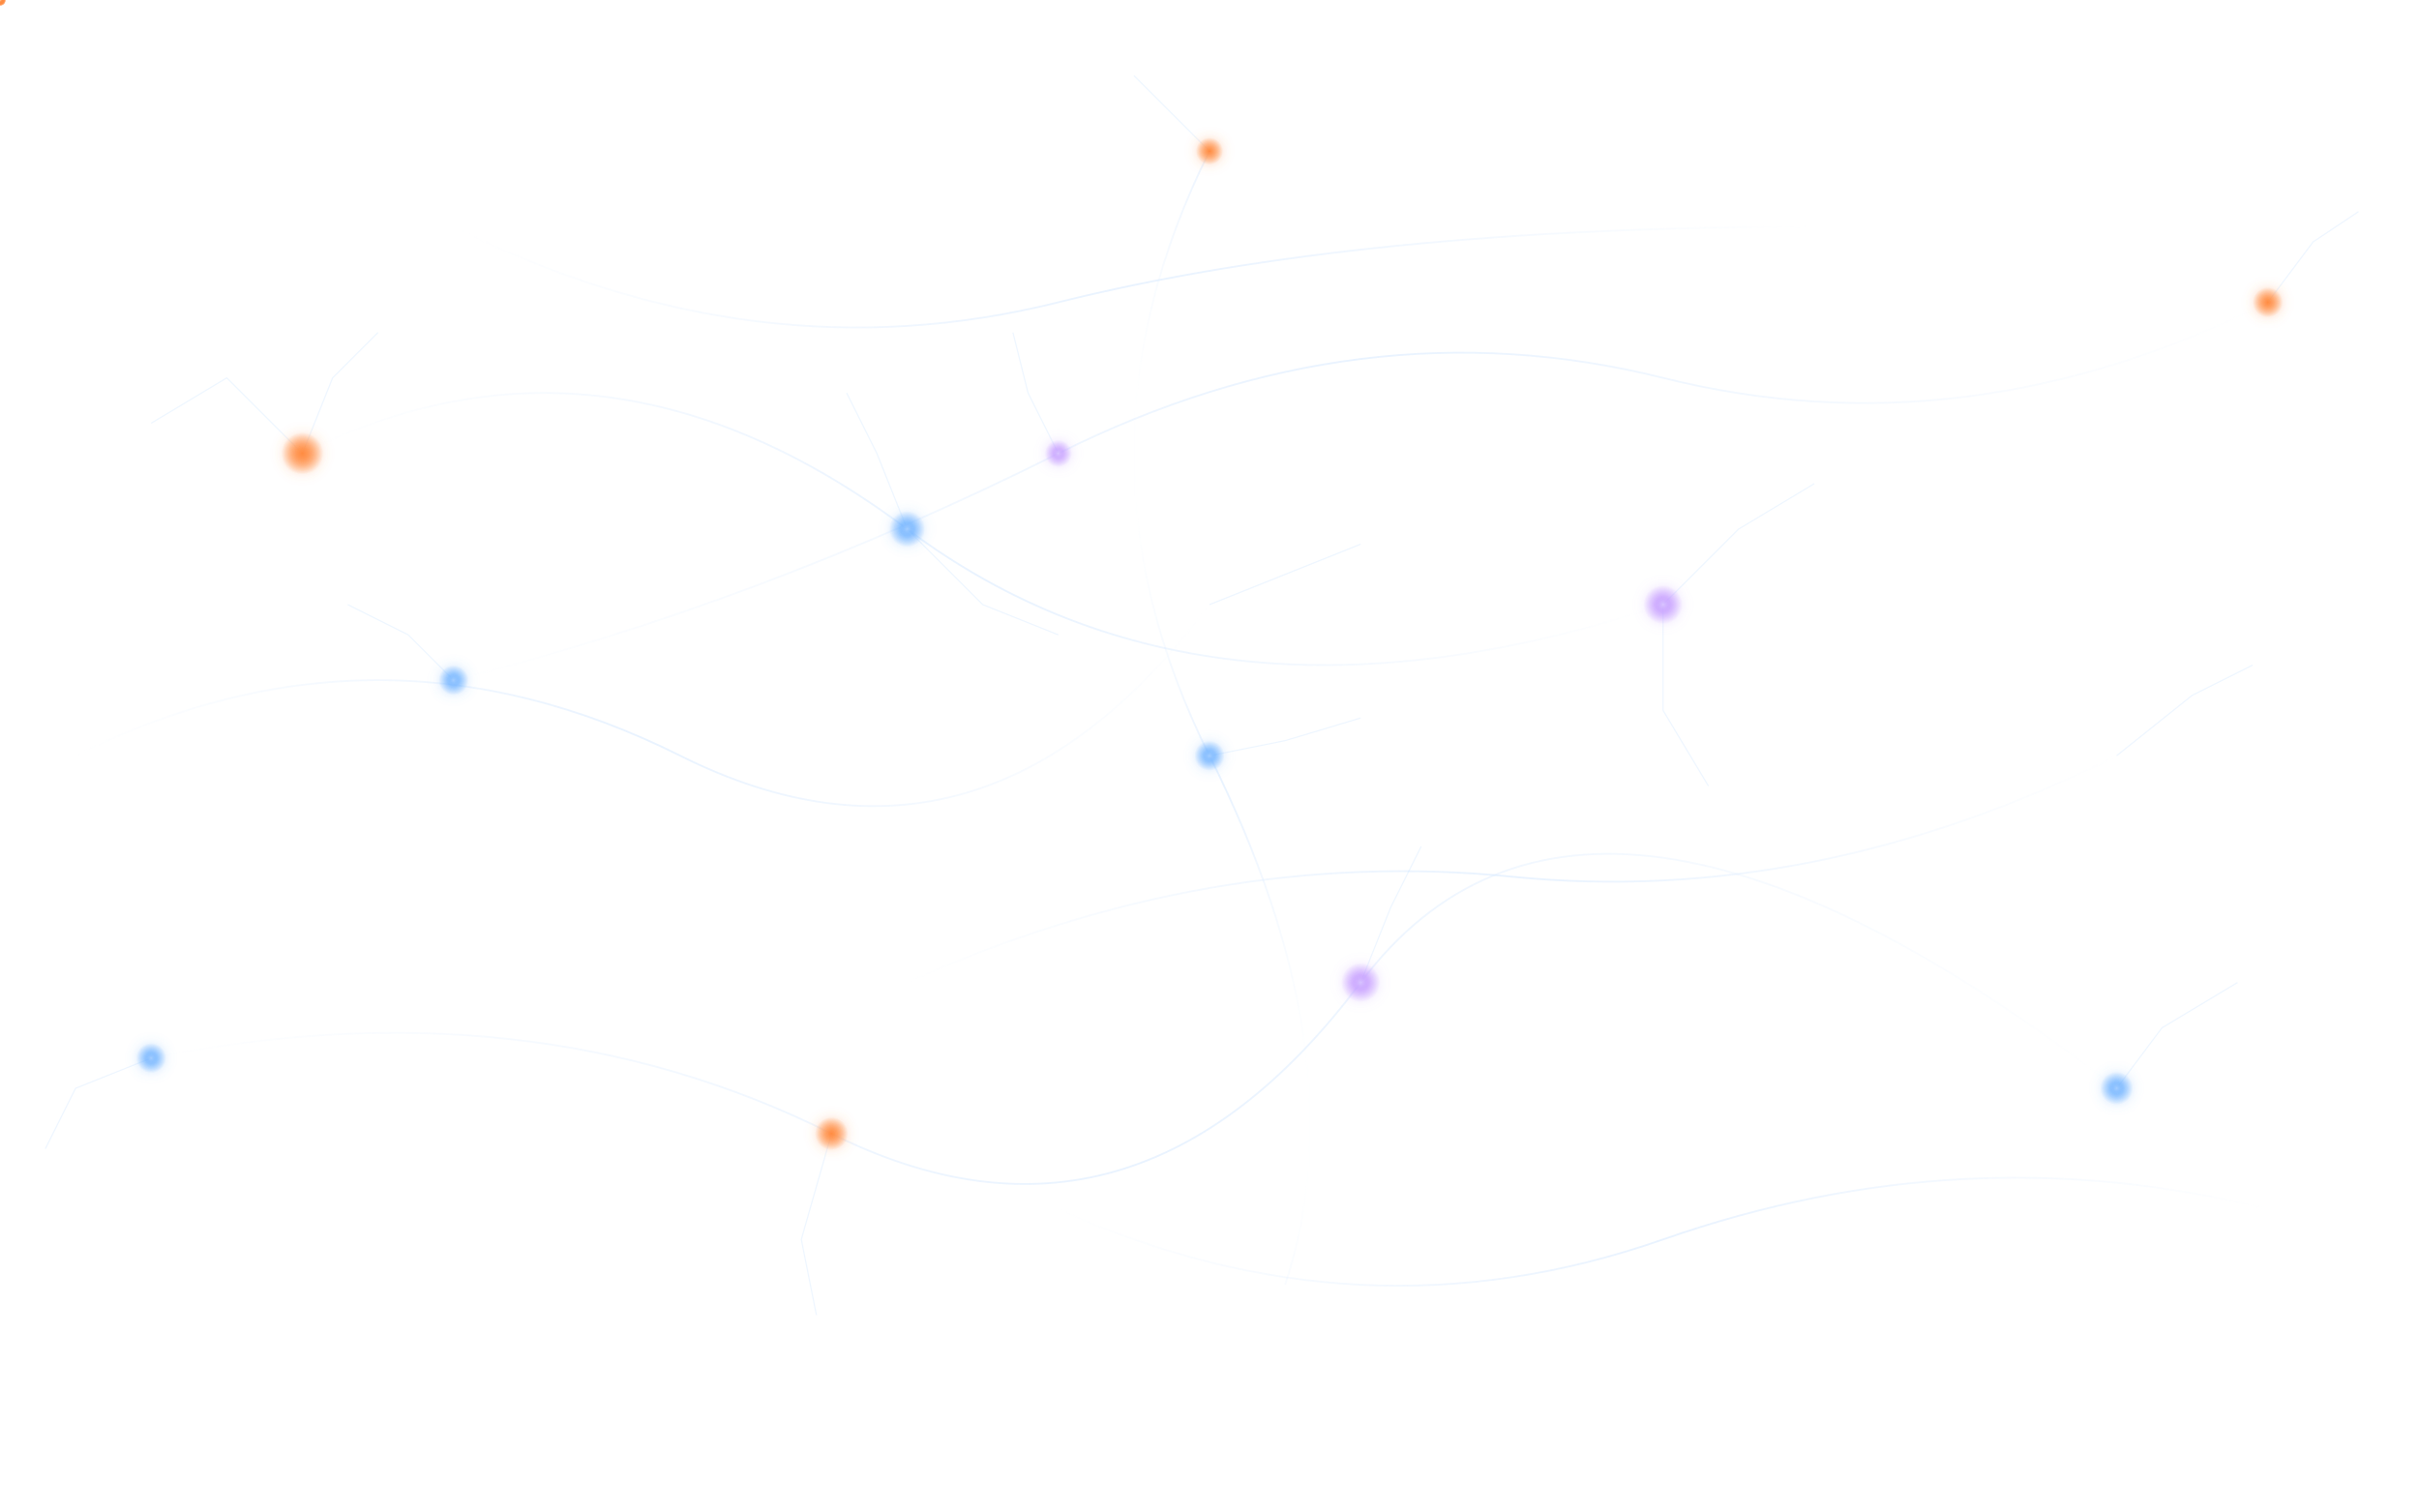
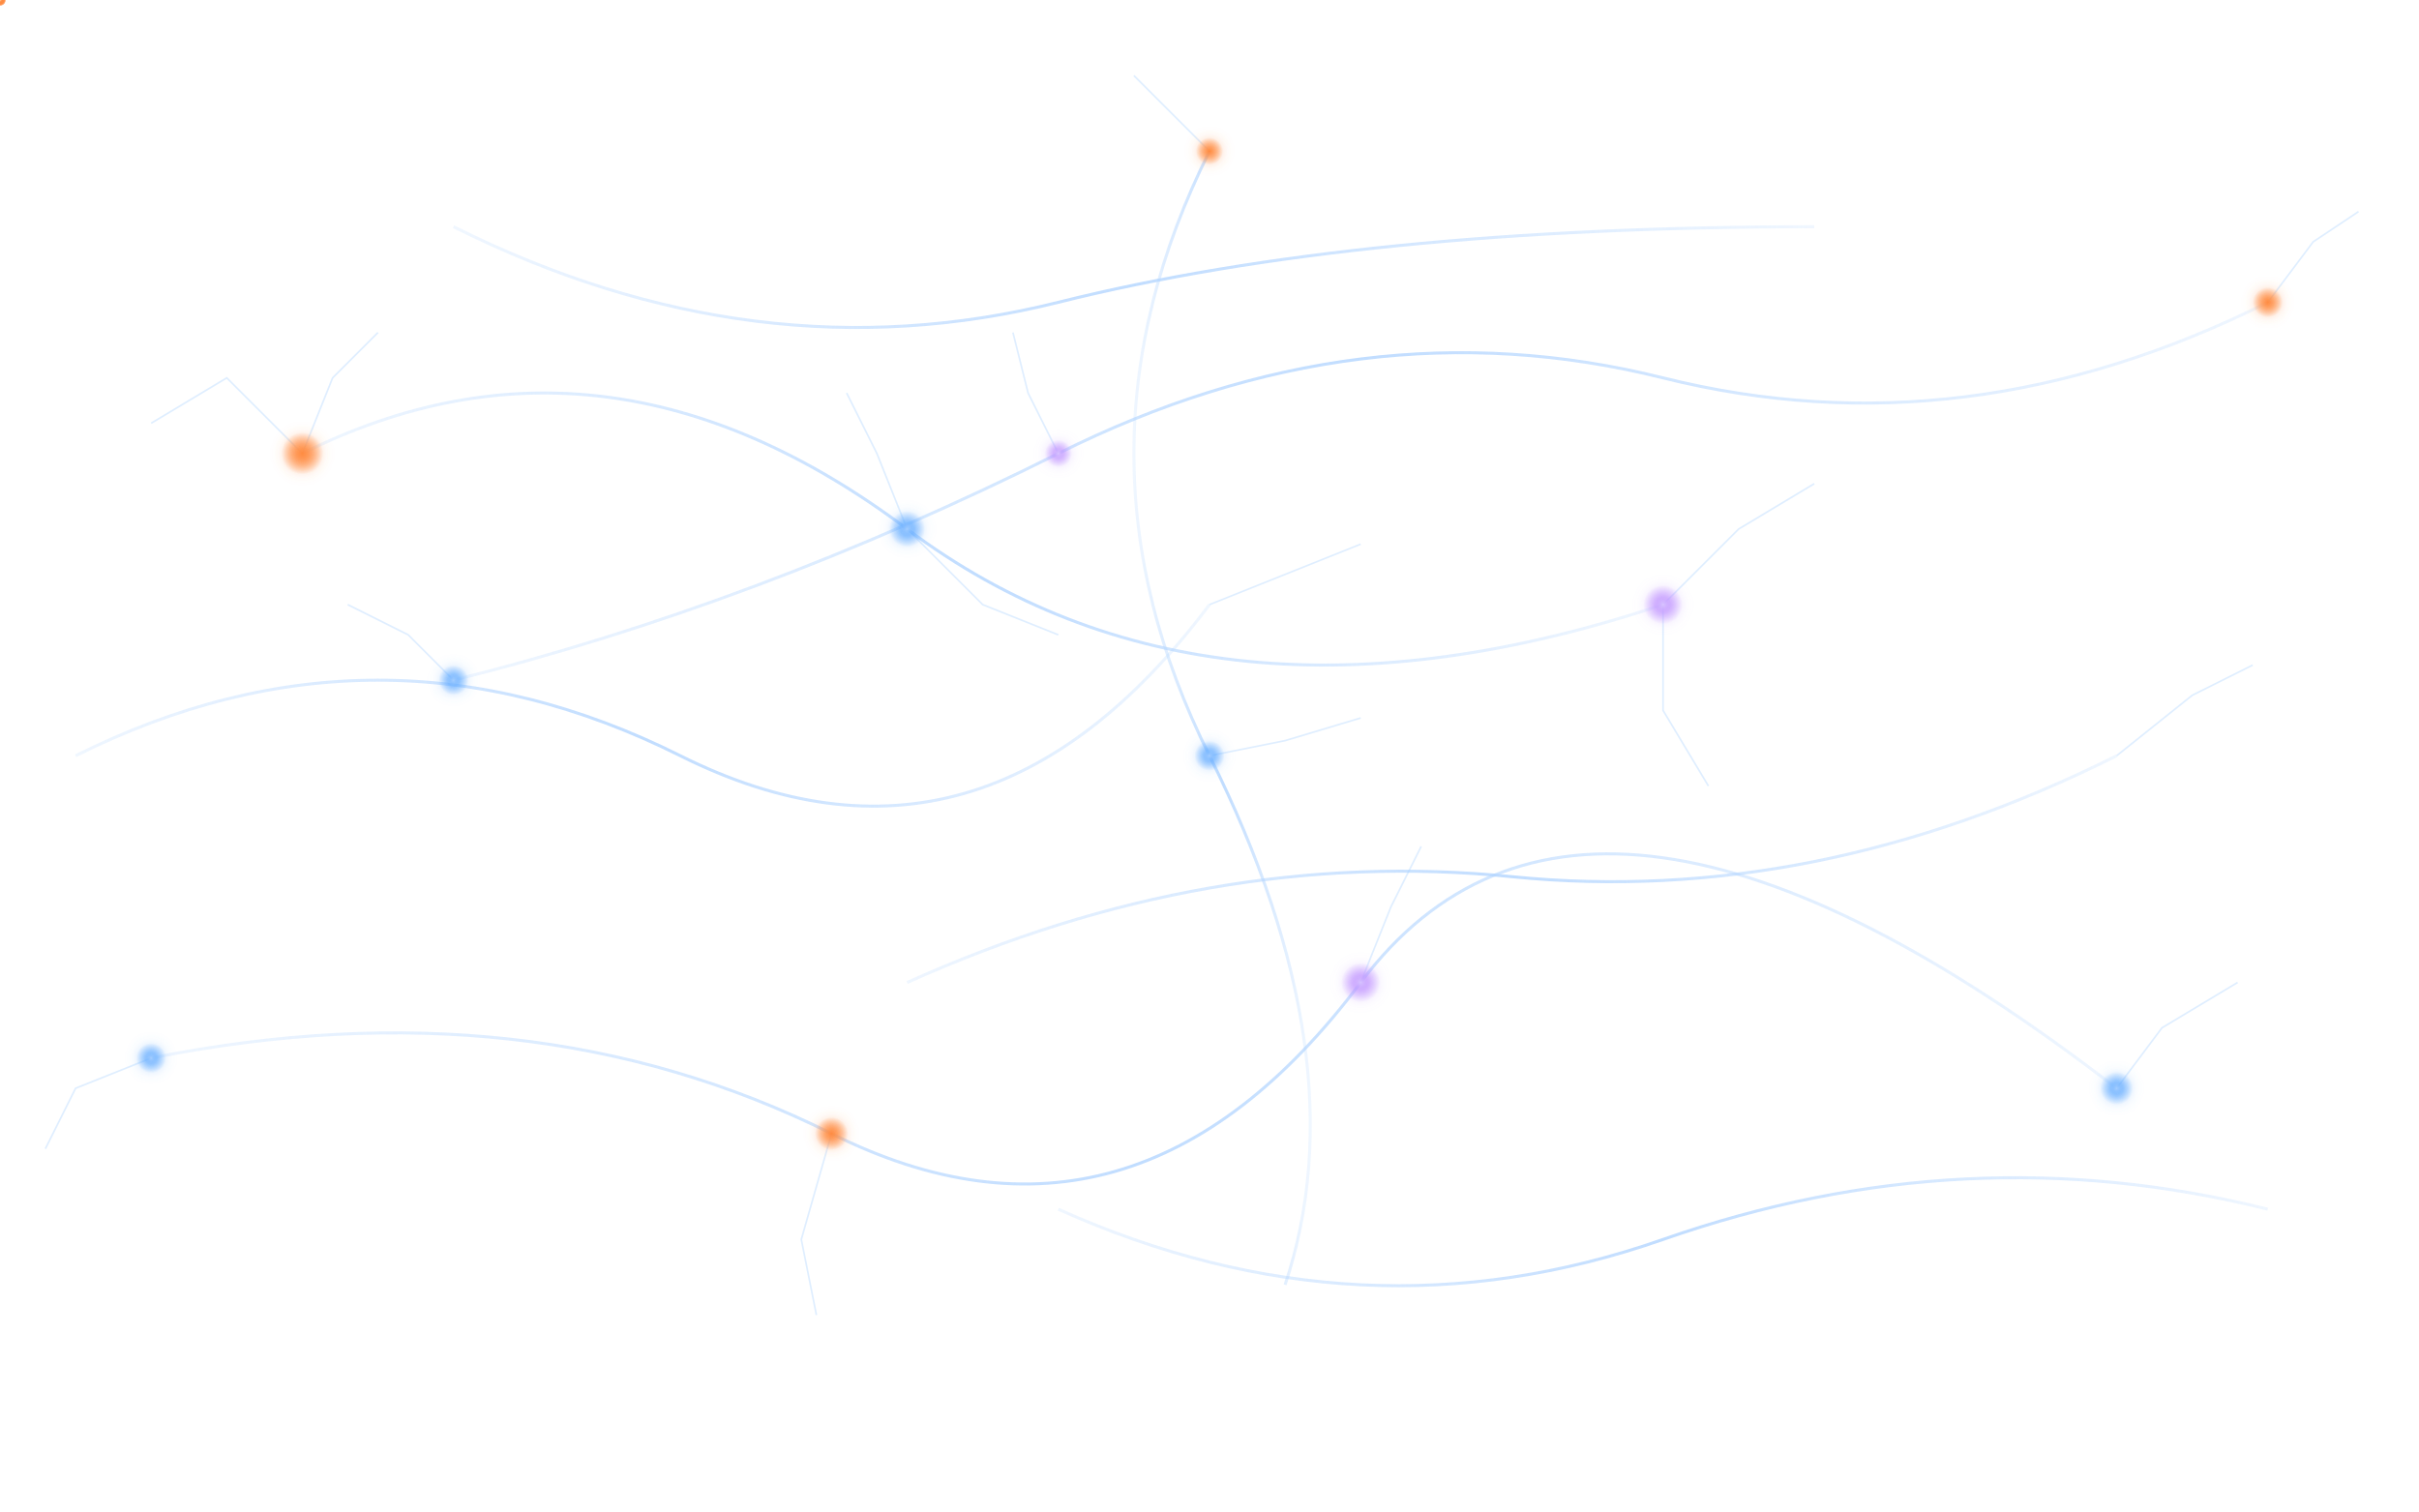
<svg xmlns="http://www.w3.org/2000/svg" viewBox="0 0 1600 1000" preserveAspectRatio="xMidYMid slice" style="width:100%;height:100%">
  <defs>
    <radialGradient id="neuronCore" cx="50%" cy="50%" r="50%">
      <stop offset="0%" stop-color="#ff8c42" stop-opacity="1" />
      <stop offset="40%" stop-color="#ff8c42" stop-opacity="0.6" />
      <stop offset="100%" stop-color="#ff8c42" stop-opacity="0" />
    </radialGradient>
    <radialGradient id="neuronCoreBlue" cx="50%" cy="50%" r="50%">
      <stop offset="0%" stop-color="#a4cdff" stop-opacity="1" />
      <stop offset="40%" stop-color="#58a6ff" stop-opacity="0.5" />
      <stop offset="100%" stop-color="#58a6ff" stop-opacity="0" />
    </radialGradient>
    <radialGradient id="neuronCorePurple" cx="50%" cy="50%" r="50%">
      <stop offset="0%" stop-color="#d8c4ff" stop-opacity="1" />
      <stop offset="40%" stop-color="#bc8cff" stop-opacity="0.5" />
      <stop offset="100%" stop-color="#bc8cff" stop-opacity="0" />
    </radialGradient>
    <linearGradient id="axonGradient" x1="0%" y1="0%" x2="100%" y2="0%">
-       <stop offset="0%" stop-color="rgba(164,205,255,0)" />
-       <stop offset="50%" stop-color="rgba(164,205,255,0.45)" />
-       <stop offset="100%" stop-color="rgba(164,205,255,0)" />
+       <stop offset="0%" stop-color="rgba(164,205,255,0.2)" />
+       <stop offset="50%" stop-color="rgba(164,205,255,0.8)" />
+       <stop offset="100%" stop-color="rgba(164,205,255,0.2)" />
    </linearGradient>
    <radialGradient id="pulseGlow" cx="50%" cy="50%" r="50%">
      <stop offset="0%" stop-color="#ffd4a3" stop-opacity="1" />
      <stop offset="40%" stop-color="#ff8c42" stop-opacity="0.85" />
      <stop offset="100%" stop-color="#ff8c42" stop-opacity="0" />
    </radialGradient>
    <path id="path1" d="M 200,300 Q 400,200 600,350 T 1100,400" />
    <path id="path2" d="M 100,700 Q 350,650 550,750 T 900,650 T 1400,720" />
    <path id="path3" d="M 1500,200 Q 1300,300 1100,250 T 700,300 T 300,450" />
    <path id="path4" d="M 800,100 Q 700,300 800,500 T 850,850" />
    <path id="path5" d="M 1400,500 Q 1200,600 1000,580 T 600,650" />
    <path id="path6" d="M 50,500 Q 250,400 450,500 T 800,400" />
    <path id="path7" d="M 1500,800 Q 1300,750 1100,820 T 700,800" />
    <path id="path8" d="M 300,150 Q 500,250 700,200 T 1200,150" />
    <filter id="cellGlow" x="-50%" y="-50%" width="200%" height="200%">
      <feGaussianBlur stdDeviation="4" result="blur" />
      <feMerge>
        <feMergeNode in="blur" />
        <feMergeNode in="SourceGraphic" />
      </feMerge>
    </filter>
  </defs>
-   <g stroke-width="1.2" fill="none" opacity="0.55">
+   <g stroke-width="2" fill="none" opacity="0.85">
    <use href="#path1" stroke="url(#axonGradient)" />
    <use href="#path2" stroke="url(#axonGradient)" />
    <use href="#path3" stroke="url(#axonGradient)" />
    <use href="#path4" stroke="url(#axonGradient)" />
    <use href="#path5" stroke="url(#axonGradient)" />
    <use href="#path6" stroke="url(#axonGradient)" />
    <use href="#path7" stroke="url(#axonGradient)" />
    <use href="#path8" stroke="url(#axonGradient)" />
  </g>
-   <g stroke="rgba(164,205,255,0.18)" stroke-width="0.8" fill="none">
+   <g stroke="rgba(164,205,255,0.35)" stroke-width="1.1" fill="none">
    <path d="M 200,300 L 150,250 L 100,280" />
    <path d="M 200,300 L 220,250 L 250,220" />
    <path d="M 600,350 L 580,300 L 560,260" />
    <path d="M 600,350 L 650,400 L 700,420" />
    <path d="M 1100,400 L 1150,350 L 1200,320" />
    <path d="M 1100,400 L 1100,470 L 1130,520" />
    <path d="M 100,700 L 50,720 L 30,760" />
    <path d="M 550,750 L 530,820 L 540,870" />
    <path d="M 900,650 L 920,600 L 940,560" />
    <path d="M 1400,720 L 1430,680 L 1480,650" />
    <path d="M 1500,200 L 1530,160 L 1560,140" />
    <path d="M 700,300 L 680,260 L 670,220" />
    <path d="M 300,450 L 270,420 L 230,400" />
    <path d="M 800,100 L 770,70 L 750,50" />
    <path d="M 800,500 L 850,490 L 900,475" />
    <path d="M 1400,500 L 1450,460 L 1490,440" />
    <path d="M 800,400 L 850,380 L 900,360" />
  </g>
  <g filter="url(#cellGlow)">
    <circle cx="200" cy="300" r="14" fill="url(#neuronCore)">
      <animate attributeName="r" values="14;18;14" dur="3s" repeatCount="indefinite" />
    </circle>
    <circle cx="600" cy="350" r="12" fill="url(#neuronCoreBlue)">
      <animate attributeName="r" values="12;16;12" dur="4s" repeatCount="indefinite" />
    </circle>
    <circle cx="1100" cy="400" r="13" fill="url(#neuronCorePurple)">
      <animate attributeName="r" values="13;17;13" dur="3.5s" repeatCount="indefinite" />
    </circle>
    <circle cx="100" cy="700" r="10" fill="url(#neuronCoreBlue)">
      <animate attributeName="r" values="10;14;10" dur="4.2s" repeatCount="indefinite" />
    </circle>
    <circle cx="550" cy="750" r="11" fill="url(#neuronCore)">
      <animate attributeName="r" values="11;15;11" dur="3.7s" repeatCount="indefinite" />
    </circle>
    <circle cx="900" cy="650" r="13" fill="url(#neuronCorePurple)">
      <animate attributeName="r" values="13;17;13" dur="3.2s" repeatCount="indefinite" />
    </circle>
    <circle cx="1400" cy="720" r="11" fill="url(#neuronCoreBlue)">
      <animate attributeName="r" values="11;15;11" dur="4s" repeatCount="indefinite" />
    </circle>
    <circle cx="1500" cy="200" r="10" fill="url(#neuronCore)">
      <animate attributeName="r" values="10;13;10" dur="3.8s" repeatCount="indefinite" />
    </circle>
    <circle cx="700" cy="300" r="9" fill="url(#neuronCorePurple)">
      <animate attributeName="r" values="9;12;9" dur="3.3s" repeatCount="indefinite" />
    </circle>
    <circle cx="300" cy="450" r="10" fill="url(#neuronCoreBlue)">
      <animate attributeName="r" values="10;14;10" dur="4.5s" repeatCount="indefinite" />
    </circle>
    <circle cx="800" cy="100" r="9" fill="url(#neuronCore)">
      <animate attributeName="r" values="9;12;9" dur="3.6s" repeatCount="indefinite" />
    </circle>
    <circle cx="800" cy="500" r="10" fill="url(#neuronCoreBlue)">
      <animate attributeName="r" values="10;13;10" dur="4.1s" repeatCount="indefinite" />
    </circle>
  </g>
  <g>
    <circle r="4" fill="url(#pulseGlow)">
      <animateMotion dur="6s" repeatCount="indefinite" rotate="auto">
        <mpath href="#path1" />
      </animateMotion>
    </circle>
    <circle r="3" fill="url(#pulseGlow)">
      <animateMotion dur="6s" repeatCount="indefinite" begin="2s">
        <mpath href="#path1" />
      </animateMotion>
    </circle>
    <circle r="4" fill="url(#pulseGlow)">
      <animateMotion dur="8s" repeatCount="indefinite">
        <mpath href="#path2" />
      </animateMotion>
    </circle>
    <circle r="3" fill="url(#pulseGlow)">
      <animateMotion dur="8s" repeatCount="indefinite" begin="3s">
        <mpath href="#path2" />
      </animateMotion>
    </circle>
    <circle r="4" fill="url(#pulseGlow)">
      <animateMotion dur="7s" repeatCount="indefinite" begin="1s">
        <mpath href="#path3" />
      </animateMotion>
    </circle>
    <circle r="3" fill="url(#pulseGlow)">
      <animateMotion dur="7s" repeatCount="indefinite" begin="4s">
        <mpath href="#path3" />
      </animateMotion>
    </circle>
    <circle r="3.5" fill="url(#pulseGlow)">
      <animateMotion dur="9s" repeatCount="indefinite">
        <mpath href="#path4" />
      </animateMotion>
    </circle>
    <circle r="4" fill="url(#pulseGlow)">
      <animateMotion dur="7.5s" repeatCount="indefinite" begin="0.5s">
        <mpath href="#path5" />
      </animateMotion>
    </circle>
    <circle r="3" fill="url(#pulseGlow)">
      <animateMotion dur="6.5s" repeatCount="indefinite" begin="2s">
        <mpath href="#path6" />
      </animateMotion>
    </circle>
    <circle r="4" fill="url(#pulseGlow)">
      <animateMotion dur="8.5s" repeatCount="indefinite" begin="1s">
        <mpath href="#path7" />
      </animateMotion>
    </circle>
    <circle r="3" fill="url(#pulseGlow)">
      <animateMotion dur="7s" repeatCount="indefinite" begin="3s">
        <mpath href="#path8" />
      </animateMotion>
    </circle>
  </g>
</svg>
